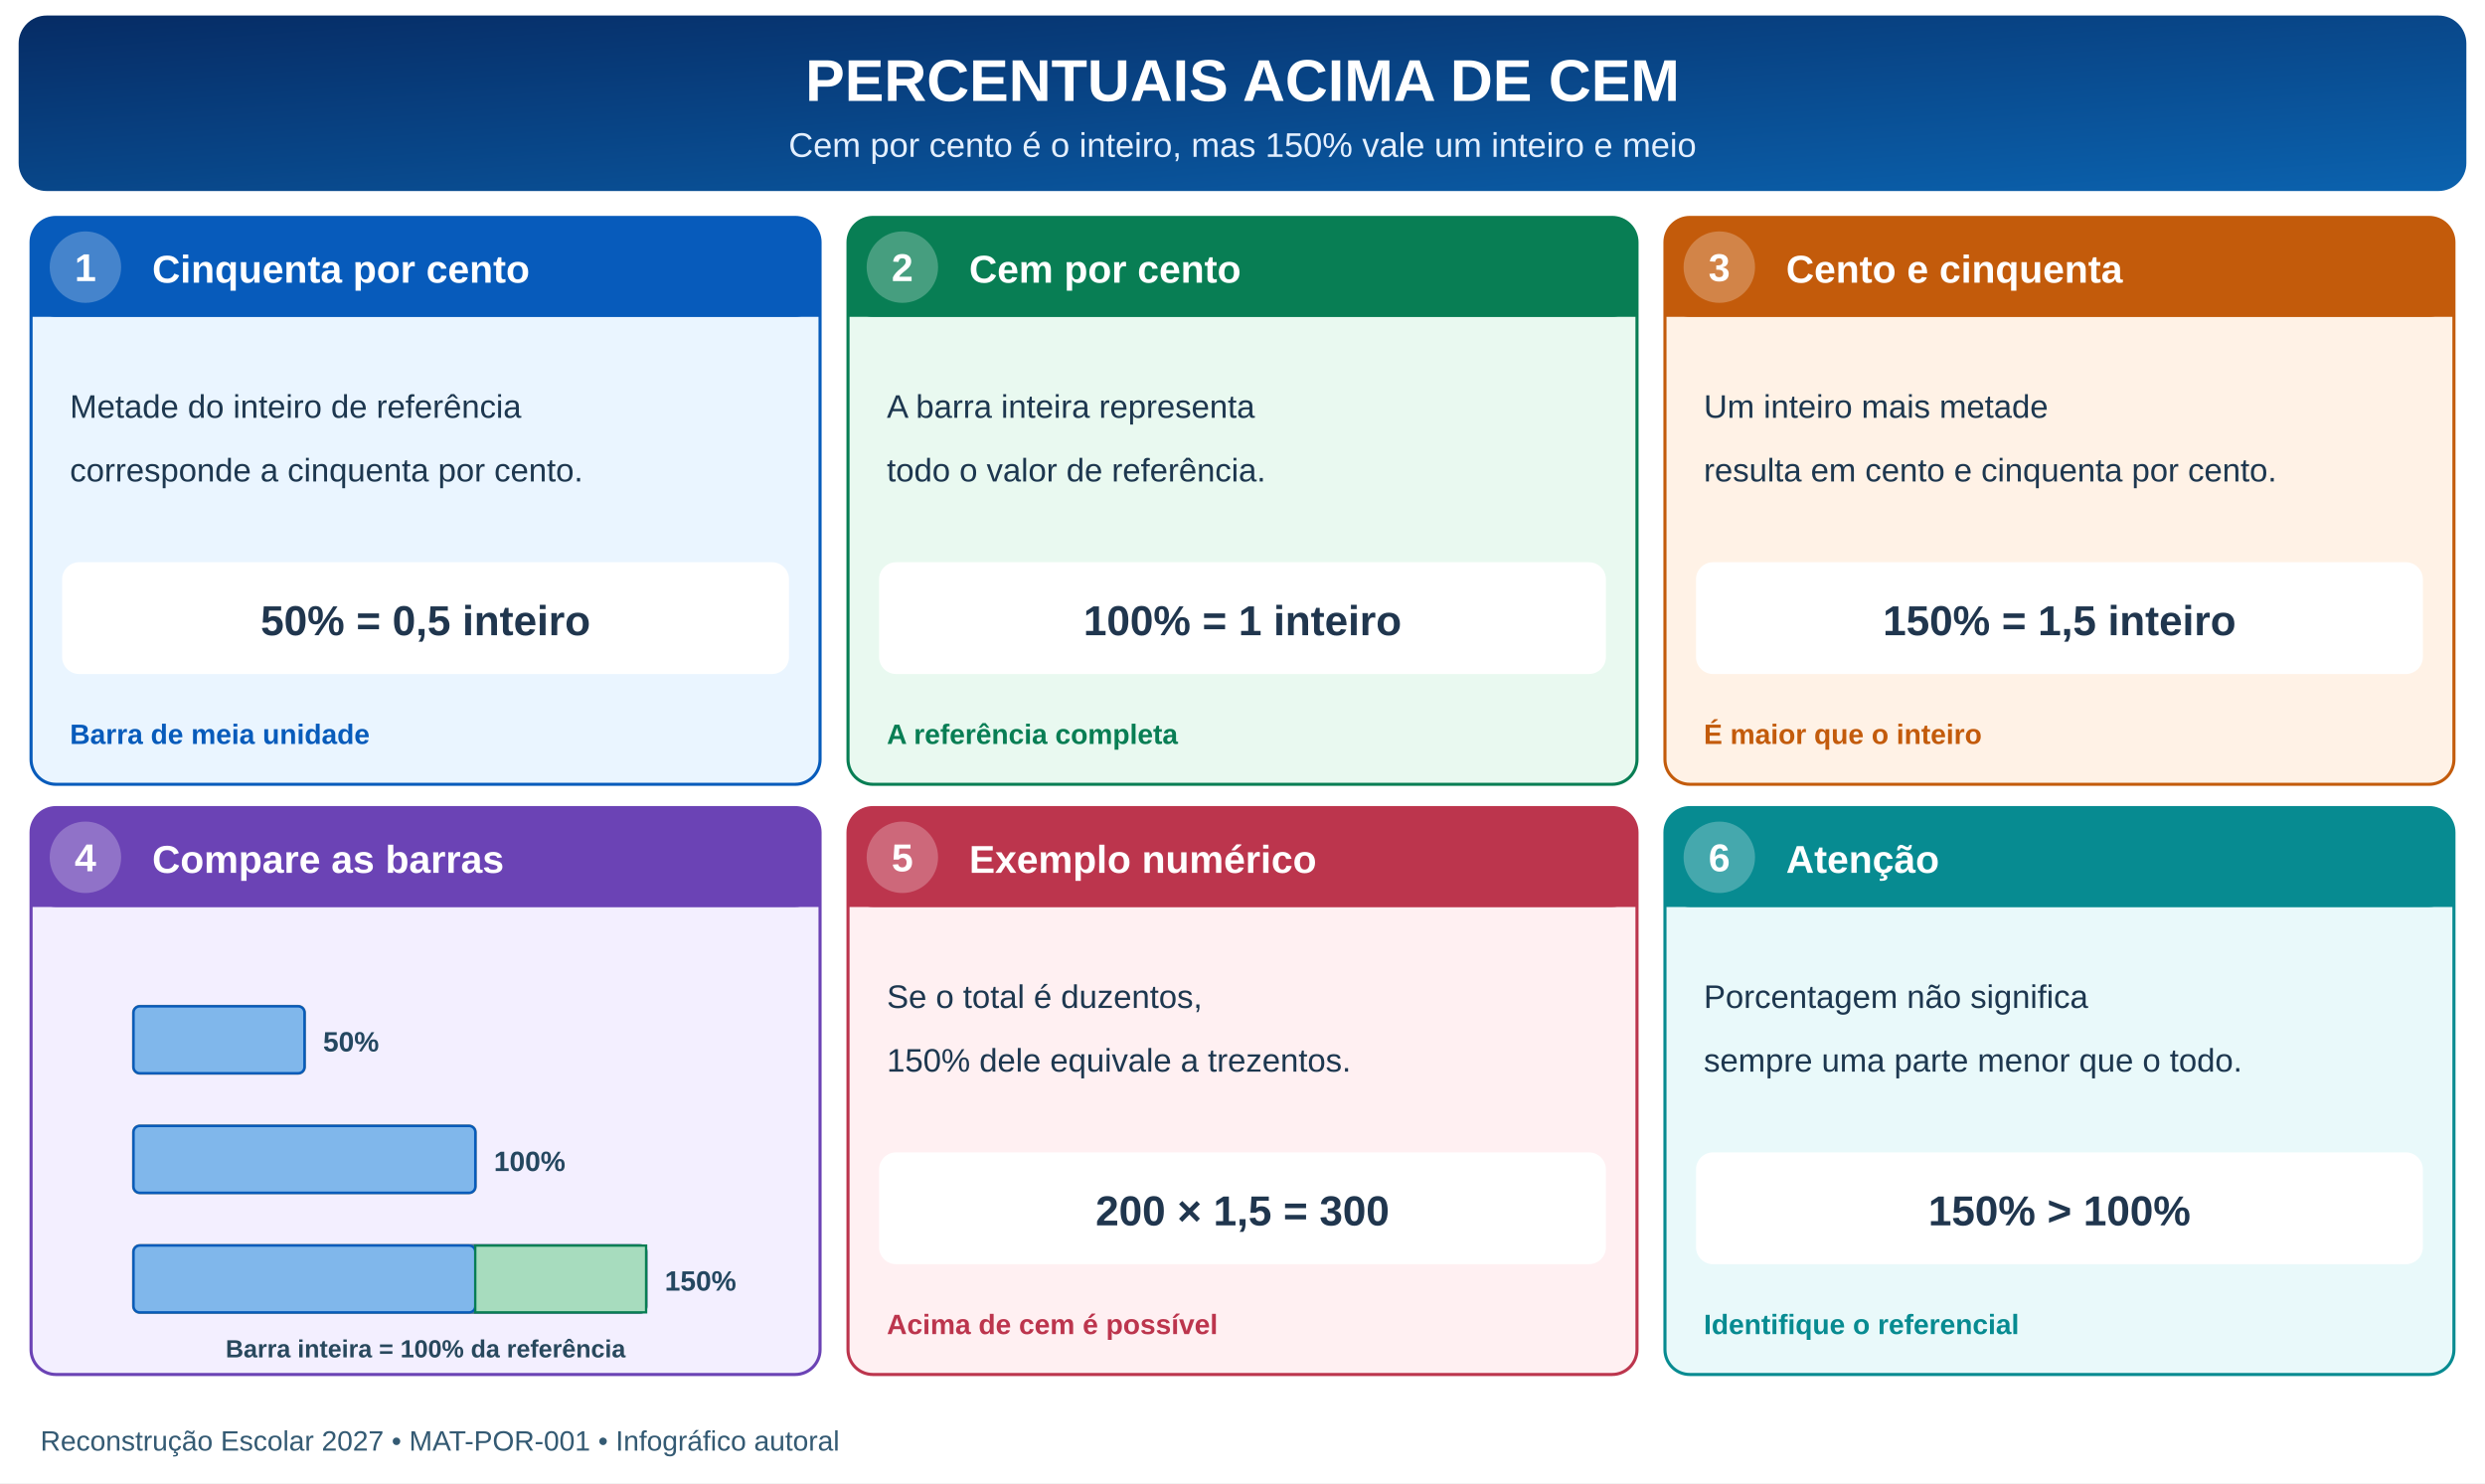
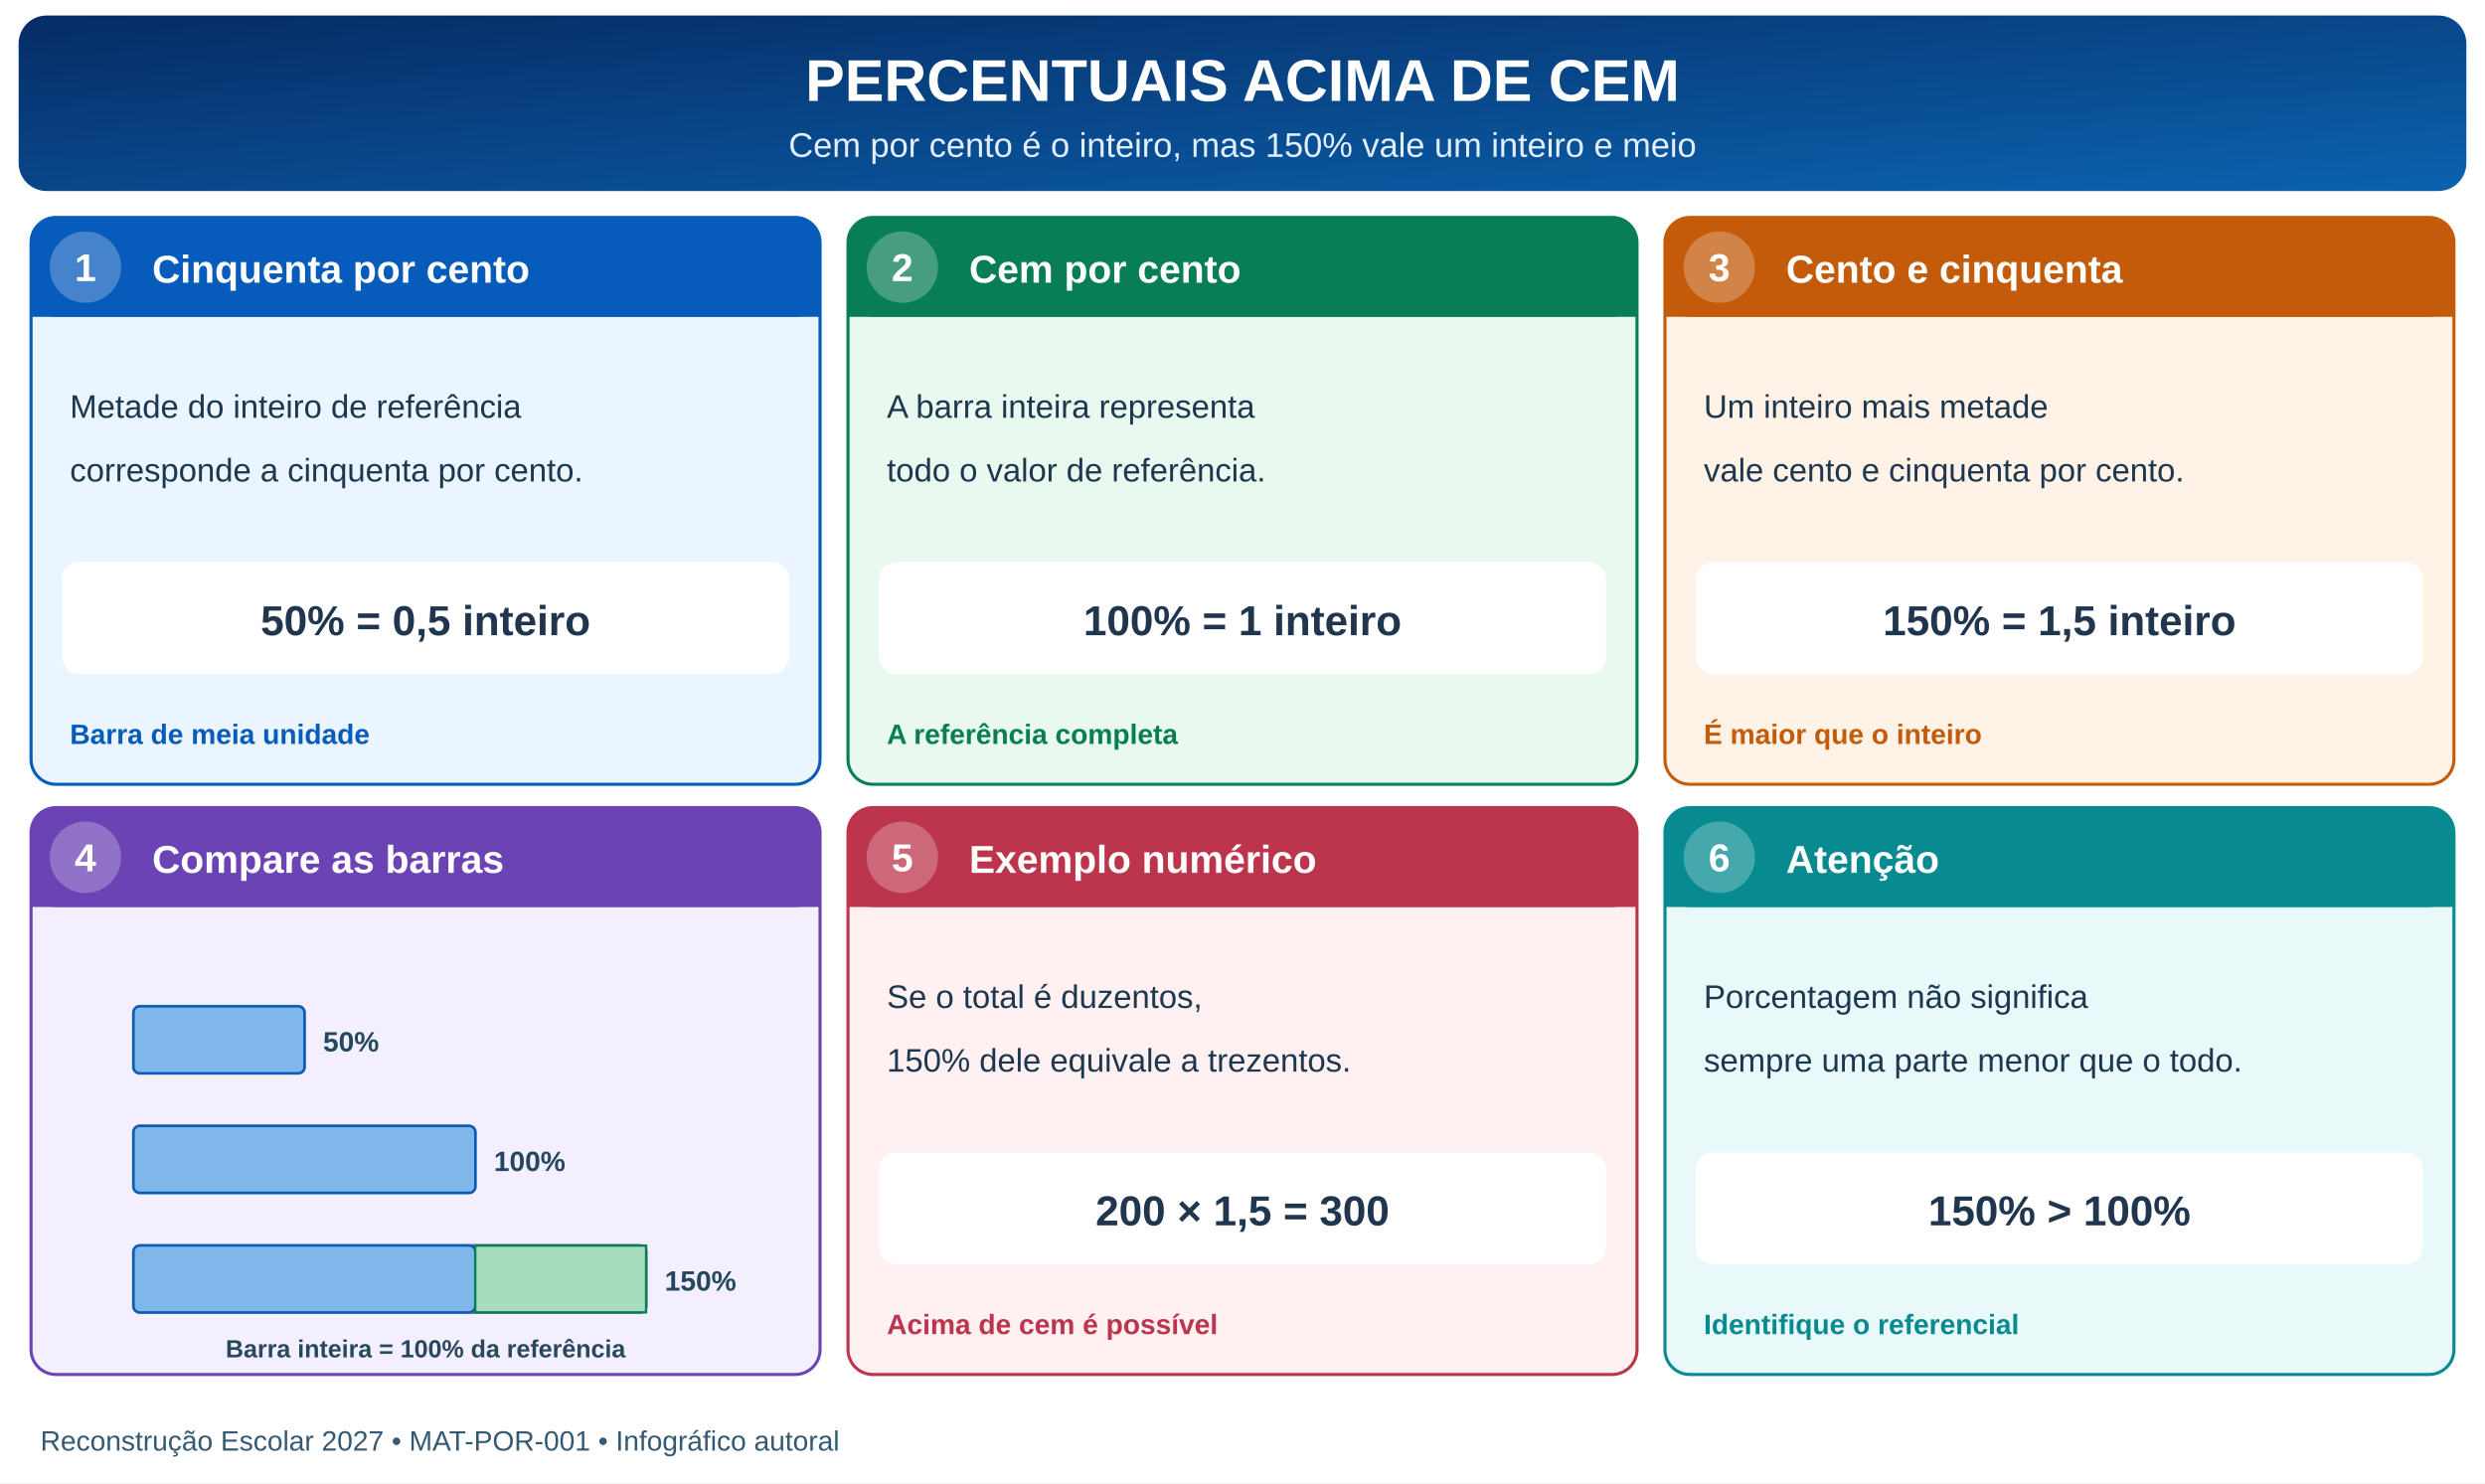
<svg xmlns="http://www.w3.org/2000/svg" viewBox="0 0 1600 955" role="img" aria-labelledby="title desc">
  <defs>
    <linearGradient id="header" x1="0" y1="0" x2="1" y2="1">
      <stop offset="0" stop-color="#062c65" />
      <stop offset="1" stop-color="#0b62ae" />
    </linearGradient>
  </defs>
  <rect width="1600" height="955" fill="#fff" />
  <rect x="12" y="10" width="1576" height="113" rx="18" fill="url(#header)" />
  <text x="800" y="65" text-anchor="middle" font-family="Arial,DejaVu Sans,sans-serif" font-size="38" font-weight="700" fill="#fff">PERCENTUAIS ACIMA DE CEM</text>
  <text x="800" y="101" text-anchor="middle" font-family="Arial,DejaVu Sans,sans-serif" font-size="22" font-weight="400" fill="#e3efff">Cem por cento é o inteiro, mas 150% vale um inteiro e meio</text>
  <rect x="20" y="140" width="508" height="365" rx="16" fill="#eaf5ff" stroke="#075bbb" stroke-width="2" />
  <rect x="20" y="140" width="508" height="64" rx="16" fill="#075bbb" />
  <rect x="20" y="186" width="508" height="18" fill="#075bbb" />
  <circle cx="55" cy="172" r="23" fill="#fff" opacity=".25" />
  <text x="55" y="181" text-anchor="middle" font-family="Arial,DejaVu Sans,sans-serif" font-size="25" font-weight="700" fill="#fff">1</text>
  <text x="98" y="182" text-anchor="start" font-family="Arial,DejaVu Sans,sans-serif" font-size="25" font-weight="700" fill="#fff">Cinquenta por cento</text>
  <text x="45" y="269" text-anchor="start" font-family="Arial,DejaVu Sans,sans-serif" font-size="21" font-weight="400" fill="#1d374f">Metade do inteiro de referência</text>
  <text x="45" y="310" text-anchor="start" font-family="Arial,DejaVu Sans,sans-serif" font-size="21" font-weight="400" fill="#1d374f">corresponde a cinquenta por cento.</text>
  <rect x="40" y="362" width="468" height="72" rx="11" fill="#fff" />
  <text x="274" y="409" text-anchor="middle" font-family="Arial,DejaVu Sans,sans-serif" font-size="27" font-weight="700" fill="#20364e">50% = 0,5 inteiro</text>
  <text x="45" y="479" text-anchor="start" font-family="Arial,DejaVu Sans,sans-serif" font-size="18" font-weight="700" fill="#075bbb">Barra de meia unidade</text>
  <rect x="546" y="140" width="508" height="365" rx="16" fill="#e9f9f0" stroke="#087e54" stroke-width="2" />
  <rect x="546" y="140" width="508" height="64" rx="16" fill="#087e54" />
  <rect x="546" y="186" width="508" height="18" fill="#087e54" />
  <circle cx="581" cy="172" r="23" fill="#fff" opacity=".25" />
  <text x="581" y="181" text-anchor="middle" font-family="Arial,DejaVu Sans,sans-serif" font-size="25" font-weight="700" fill="#fff">2</text>
  <text x="624" y="182" text-anchor="start" font-family="Arial,DejaVu Sans,sans-serif" font-size="25" font-weight="700" fill="#fff">Cem por cento</text>
  <text x="571" y="269" text-anchor="start" font-family="Arial,DejaVu Sans,sans-serif" font-size="21" font-weight="400" fill="#1d374f">A barra inteira representa</text>
  <text x="571" y="310" text-anchor="start" font-family="Arial,DejaVu Sans,sans-serif" font-size="21" font-weight="400" fill="#1d374f">todo o valor de referência.</text>
  <rect x="566" y="362" width="468" height="72" rx="11" fill="#fff" />
  <text x="800" y="409" text-anchor="middle" font-family="Arial,DejaVu Sans,sans-serif" font-size="27" font-weight="700" fill="#20364e">100% = 1 inteiro</text>
  <text x="571" y="479" text-anchor="start" font-family="Arial,DejaVu Sans,sans-serif" font-size="18" font-weight="700" fill="#087e54">A referência completa</text>
  <rect x="1072" y="140" width="508" height="365" rx="16" fill="#fff2e6" stroke="#c35b0b" stroke-width="2" />
  <rect x="1072" y="140" width="508" height="64" rx="16" fill="#c35b0b" />
  <rect x="1072" y="186" width="508" height="18" fill="#c35b0b" />
  <circle cx="1107" cy="172" r="23" fill="#fff" opacity=".25" />
  <text x="1107" y="181" text-anchor="middle" font-family="Arial,DejaVu Sans,sans-serif" font-size="25" font-weight="700" fill="#fff">3</text>
  <text x="1150" y="182" text-anchor="start" font-family="Arial,DejaVu Sans,sans-serif" font-size="25" font-weight="700" fill="#fff">Cento e cinquenta</text>
  <text x="1097" y="269" text-anchor="start" font-family="Arial,DejaVu Sans,sans-serif" font-size="21" font-weight="400" fill="#1d374f">Um inteiro mais metade</text>
-   <text x="1097" y="310" text-anchor="start" font-family="Arial,DejaVu Sans,sans-serif" font-size="21" font-weight="400" fill="#1d374f">resulta em cento e cinquenta por cento.</text>
+   <text x="1097" y="310" text-anchor="start" font-family="Arial,DejaVu Sans,sans-serif" font-size="21" font-weight="400" fill="#1d374f">vale cento e cinquenta por cento.</text>
  <rect x="1092" y="362" width="468" height="72" rx="11" fill="#fff" />
  <text x="1326" y="409" text-anchor="middle" font-family="Arial,DejaVu Sans,sans-serif" font-size="27" font-weight="700" fill="#20364e">150% = 1,5 inteiro</text>
  <text x="1097" y="479" text-anchor="start" font-family="Arial,DejaVu Sans,sans-serif" font-size="18" font-weight="700" fill="#c35b0b">É maior que o inteiro</text>
  <rect x="20" y="520" width="508" height="365" rx="16" fill="#f3efff" stroke="#6b43b5" stroke-width="2" />
  <rect x="20" y="520" width="508" height="64" rx="16" fill="#6b43b5" />
  <rect x="20" y="566" width="508" height="18" fill="#6b43b5" />
  <circle cx="55" cy="552" r="23" fill="#fff" opacity=".25" />
  <text x="55" y="561" text-anchor="middle" font-family="Arial,DejaVu Sans,sans-serif" font-size="25" font-weight="700" fill="#fff">4</text>
  <text x="98" y="562" text-anchor="start" font-family="Arial,DejaVu Sans,sans-serif" font-size="25" font-weight="700" fill="#fff">Compare as barras</text>
  <rect x="86" y="648" width="110" height="43" fill="#fff" stroke="#52748d" stroke-width="2" rx="4" />
  <rect x="86" y="648" width="110" height="43" fill="#80b7eb" stroke="#075bbb" stroke-width="1.5" rx="4" />
  <text x="208" y="677" text-anchor="start" font-family="Arial,DejaVu Sans,sans-serif" font-size="18" font-weight="700" fill="#244760">50%</text>
  <rect x="86" y="725" width="220" height="43" fill="#fff" stroke="#52748d" stroke-width="2" rx="4" />
  <rect x="86" y="725" width="220" height="43" fill="#80b7eb" stroke="#075bbb" stroke-width="1.5" rx="4" />
  <text x="318" y="754" text-anchor="start" font-family="Arial,DejaVu Sans,sans-serif" font-size="18" font-weight="700" fill="#244760">100%</text>
  <rect x="86" y="802" width="330" height="43" fill="#fff" stroke="#52748d" stroke-width="2" rx="4" />
  <rect x="86" y="802" width="220" height="43" fill="#80b7eb" stroke="#075bbb" stroke-width="1.5" rx="4" />
  <rect x="306" y="802" width="110" height="43" fill="#a7dcbe" stroke="#087e54" stroke-width="1.5" />
  <text x="428" y="831" text-anchor="start" font-family="Arial,DejaVu Sans,sans-serif" font-size="18" font-weight="700" fill="#244760">150%</text>
  <text x="274" y="874" text-anchor="middle" font-family="Arial,DejaVu Sans,sans-serif" font-size="16" font-weight="700" fill="#28485d">Barra inteira = 100% da referência</text>
  <rect x="546" y="520" width="508" height="365" rx="16" fill="#fff0f2" stroke="#bc354d" stroke-width="2" />
  <rect x="546" y="520" width="508" height="64" rx="16" fill="#bc354d" />
  <rect x="546" y="566" width="508" height="18" fill="#bc354d" />
  <circle cx="581" cy="552" r="23" fill="#fff" opacity=".25" />
  <text x="581" y="561" text-anchor="middle" font-family="Arial,DejaVu Sans,sans-serif" font-size="25" font-weight="700" fill="#fff">5</text>
  <text x="624" y="562" text-anchor="start" font-family="Arial,DejaVu Sans,sans-serif" font-size="25" font-weight="700" fill="#fff">Exemplo numérico</text>
  <text x="571" y="649" text-anchor="start" font-family="Arial,DejaVu Sans,sans-serif" font-size="21" font-weight="400" fill="#1d374f">Se o total é duzentos,</text>
  <text x="571" y="690" text-anchor="start" font-family="Arial,DejaVu Sans,sans-serif" font-size="21" font-weight="400" fill="#1d374f">150% dele equivale a trezentos.</text>
  <rect x="566" y="742" width="468" height="72" rx="11" fill="#fff" />
  <text x="800" y="789" text-anchor="middle" font-family="Arial,DejaVu Sans,sans-serif" font-size="27" font-weight="700" fill="#20364e">200 × 1,5 = 300</text>
  <text x="571" y="859" text-anchor="start" font-family="Arial,DejaVu Sans,sans-serif" font-size="18" font-weight="700" fill="#bc354d">Acima de cem é possível</text>
  <rect x="1072" y="520" width="508" height="365" rx="16" fill="#e9f9fa" stroke="#078b91" stroke-width="2" />
  <rect x="1072" y="520" width="508" height="64" rx="16" fill="#078b91" />
  <rect x="1072" y="566" width="508" height="18" fill="#078b91" />
  <circle cx="1107" cy="552" r="23" fill="#fff" opacity=".25" />
  <text x="1107" y="561" text-anchor="middle" font-family="Arial,DejaVu Sans,sans-serif" font-size="25" font-weight="700" fill="#fff">6</text>
  <text x="1150" y="562" text-anchor="start" font-family="Arial,DejaVu Sans,sans-serif" font-size="25" font-weight="700" fill="#fff">Atenção</text>
  <text x="1097" y="649" text-anchor="start" font-family="Arial,DejaVu Sans,sans-serif" font-size="21" font-weight="400" fill="#1d374f">Porcentagem não significa</text>
  <text x="1097" y="690" text-anchor="start" font-family="Arial,DejaVu Sans,sans-serif" font-size="21" font-weight="400" fill="#1d374f">sempre uma parte menor que o todo.</text>
  <rect x="1092" y="742" width="468" height="72" rx="11" fill="#fff" />
  <text x="1326" y="789" text-anchor="middle" font-family="Arial,DejaVu Sans,sans-serif" font-size="27" font-weight="700" fill="#20364e">150% &gt; 100%</text>
  <text x="1097" y="859" text-anchor="start" font-family="Arial,DejaVu Sans,sans-serif" font-size="18" font-weight="700" fill="#078b91">Identifique o referencial</text>
  <text x="26" y="934" text-anchor="start" font-family="Arial,DejaVu Sans,sans-serif" font-size="18" font-weight="400" fill="#345a73">Reconstrução Escolar 2027 • MAT-POR-001 • Infográfico autoral</text>
</svg>
